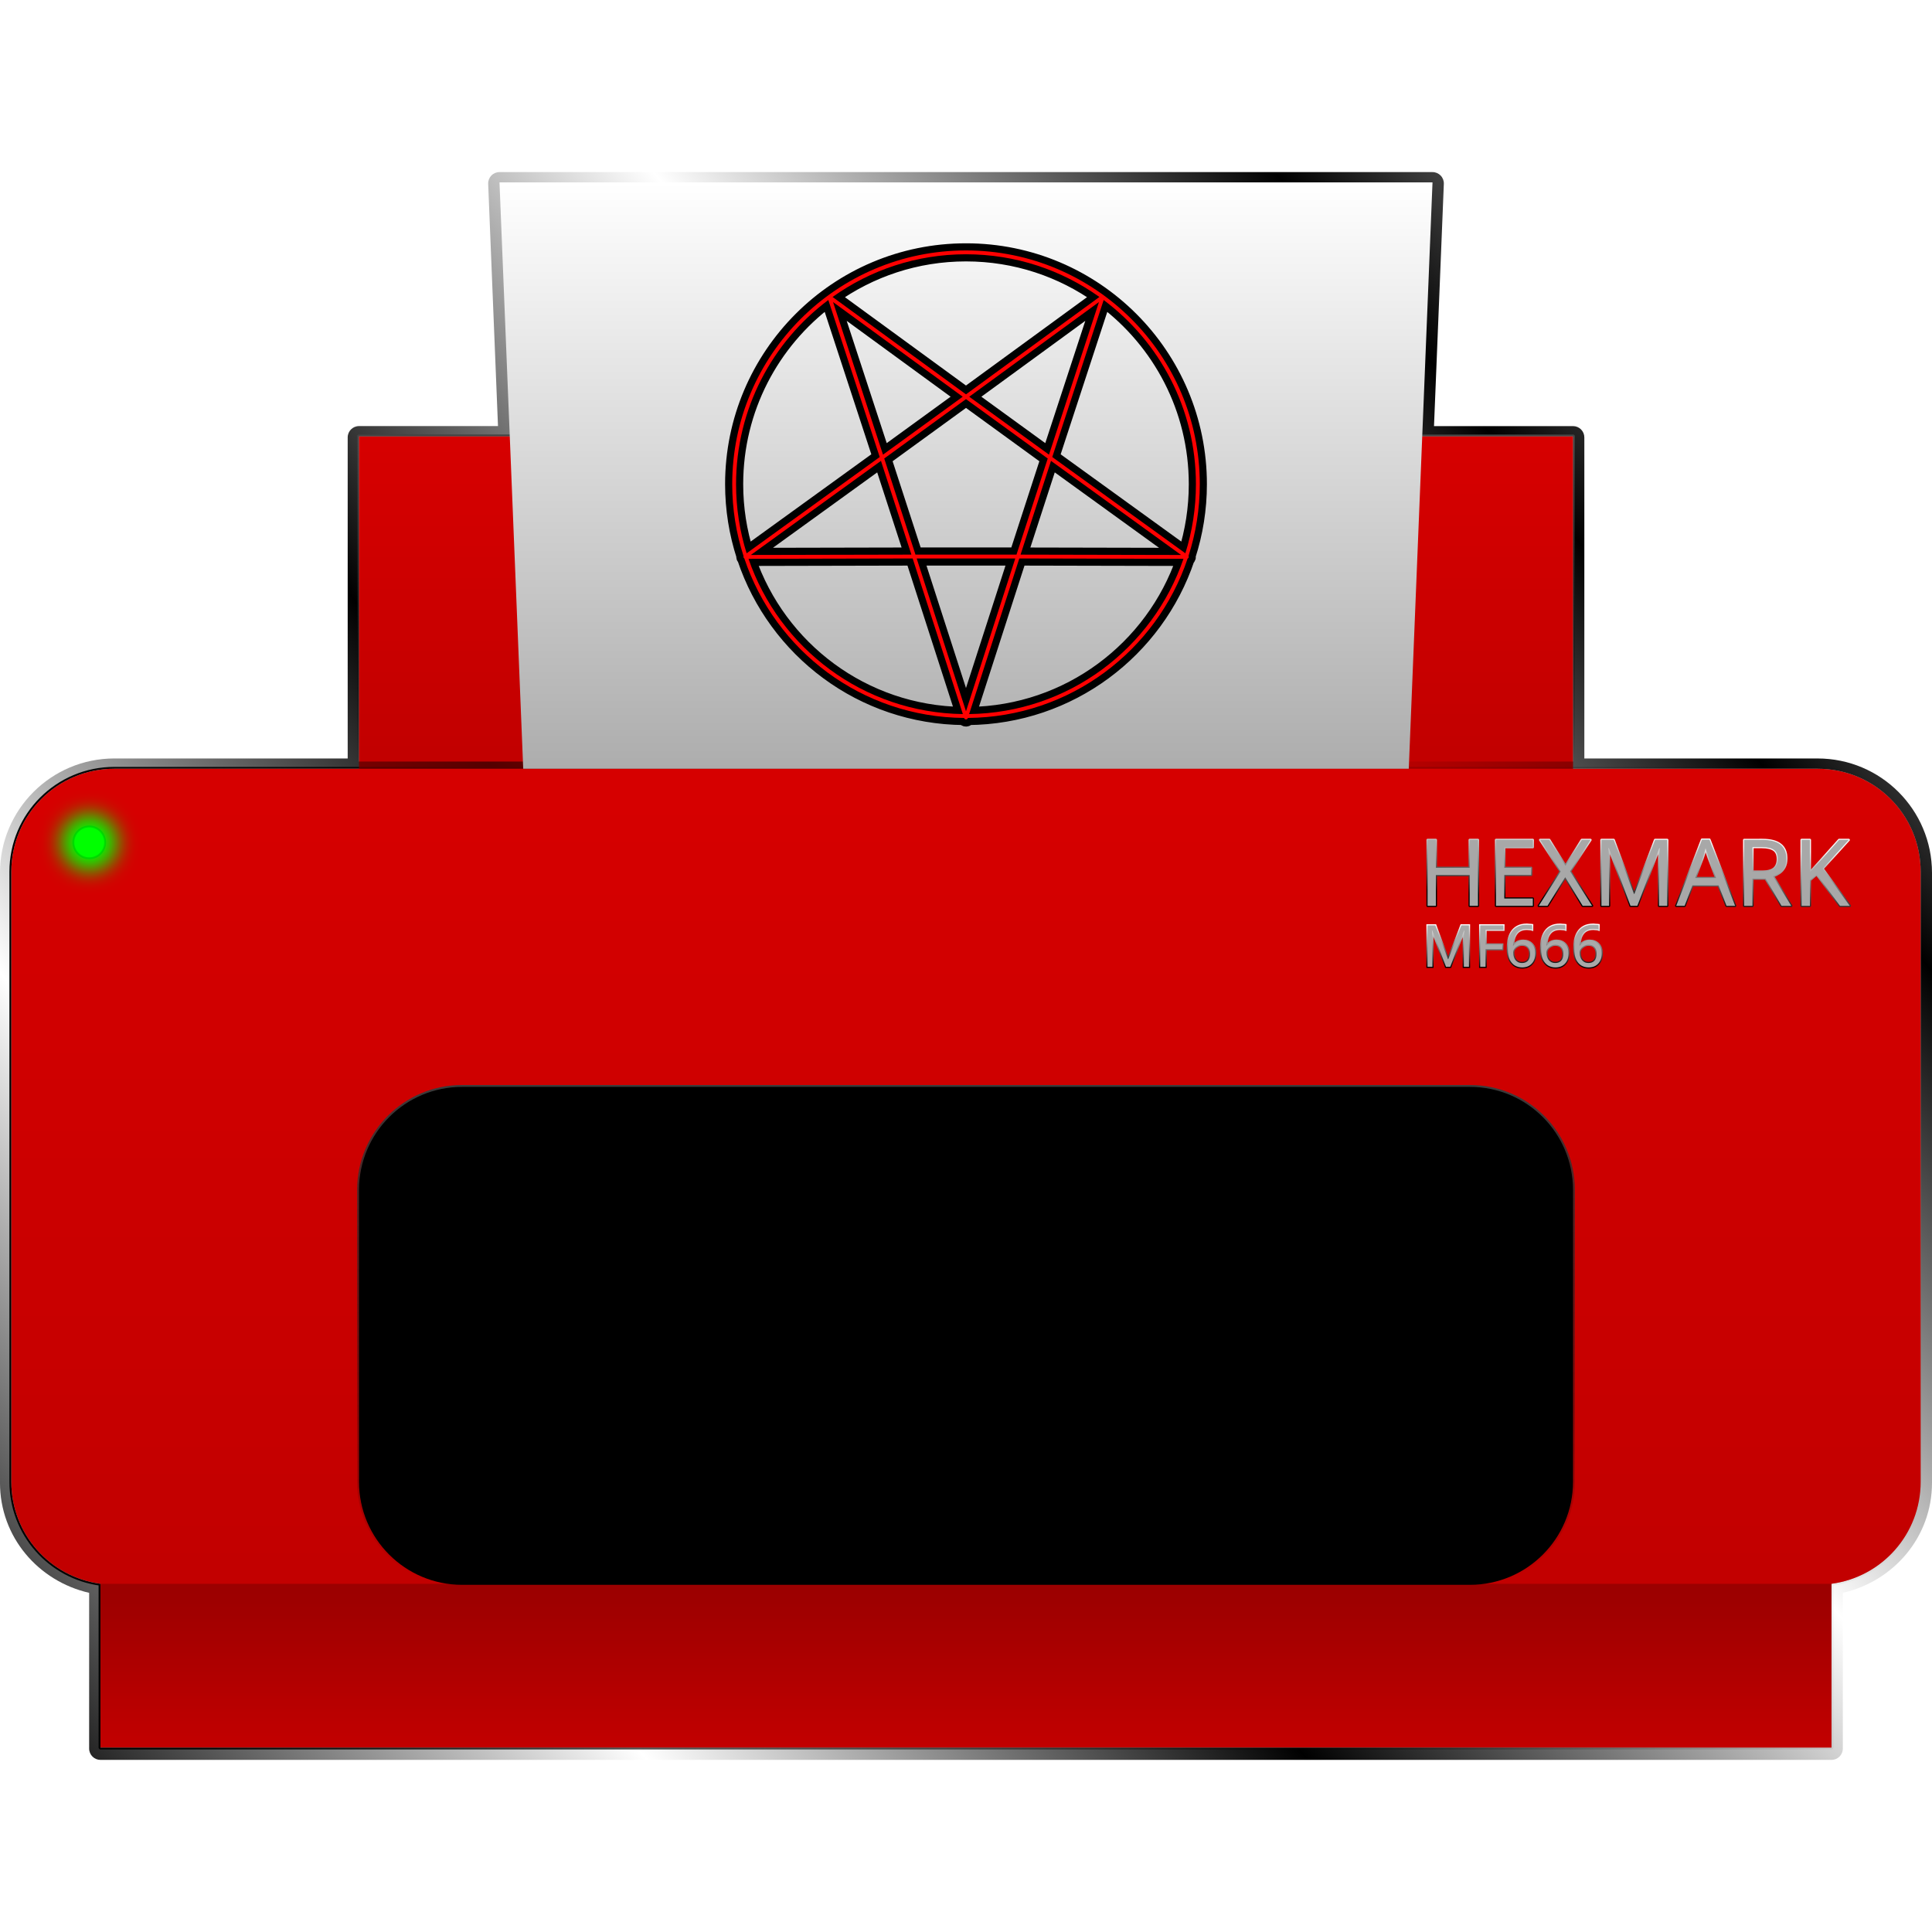
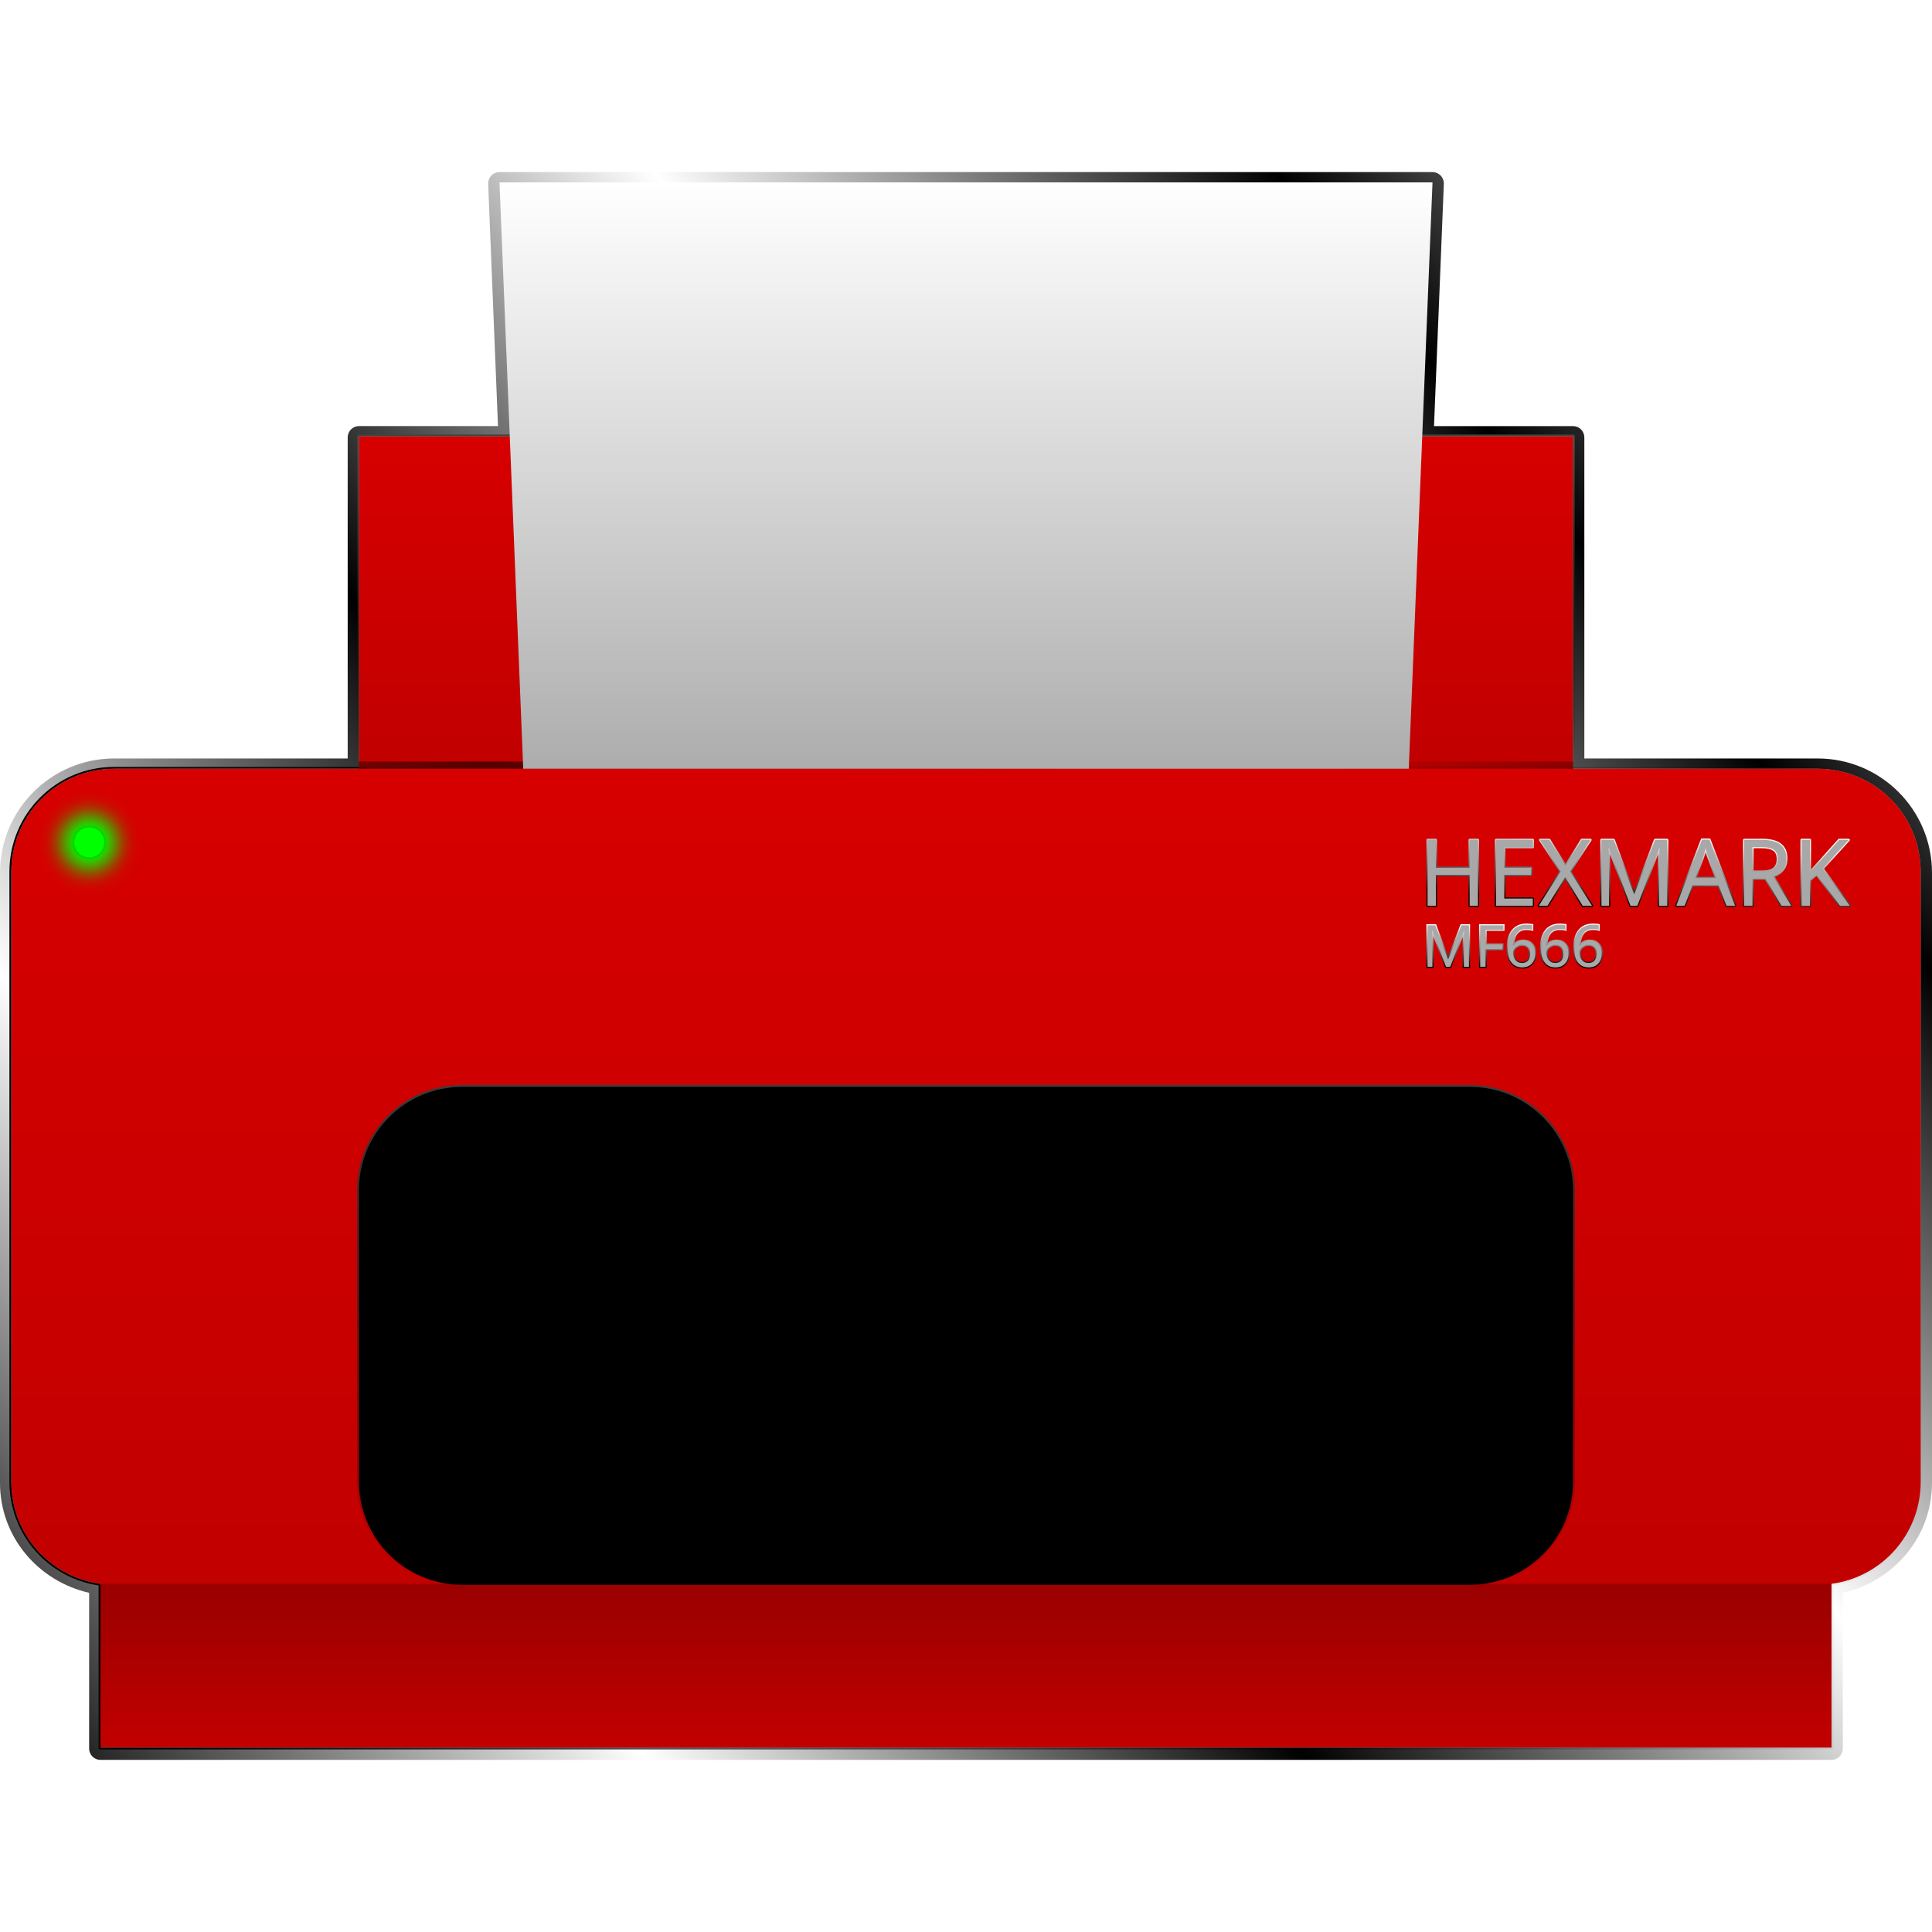
<svg xmlns="http://www.w3.org/2000/svg" xmlns:xlink="http://www.w3.org/1999/xlink" width="512" height="512" viewBox="0 0 135.467 135.467" version="1.1" id="svg5" xml:space="preserve">&gt;
  <defs id="defs2">
    <linearGradient id="linearGradient10">
      <stop style="stop-color:#000000;stop-opacity:1;" offset="0" id="stop9" />
      <stop style="stop-color:#ffffff;stop-opacity:1;" offset="1" id="stop10" />
    </linearGradient>
    <linearGradient id="linearGradient1">
      <stop style="stop-color:#000000;stop-opacity:1;" offset="0" id="stop1" />
      <stop style="stop-color:#f5f5f5;stop-opacity:1;" offset="1" id="stop2" />
    </linearGradient>
    <linearGradient id="linearGradient7">
      <stop style="stop-color:#000000;stop-opacity:1;" offset="0" id="stop7" />
      <stop style="stop-color:#000000;stop-opacity:0;" offset="1" id="stop8" />
    </linearGradient>
    <linearGradient id="linearGradient5">
      <stop style="stop-color:#c2c2c2;stop-opacity:1;" offset="0" id="stop5" />
      <stop style="stop-color:#a3a29d;stop-opacity:1;" offset="1" id="stop4" />
    </linearGradient>
    <linearGradient id="linearGradient49">
      <stop style="stop-color:#70601f;stop-opacity:1;" offset="0" id="stop51" />
      <stop style="stop-color:#decd87;stop-opacity:1;" offset="0.539" id="stop49" />
      <stop style="stop-color:#70601f;stop-opacity:1;" offset="1" id="stop50" />
    </linearGradient>
    <linearGradient id="linearGradient30">
      <stop style="stop-color:#ffffff;stop-opacity:1;" offset="0" id="stop30" />
      <stop style="stop-color:#adadad;stop-opacity:1;" offset="1" id="stop31" />
    </linearGradient>
    <linearGradient id="linearGradient28">
      <stop style="stop-color:#434343;stop-opacity:1;" offset="0.002" id="stop28" />
      <stop style="stop-color:#000000;stop-opacity:0;" offset="1" id="stop29" />
    </linearGradient>
    <linearGradient id="linearGradient26">
      <stop style="stop-color:#000000;stop-opacity:1;" offset="0" id="stop26" />
      <stop style="stop-color:#000000;stop-opacity:0;" offset="1" id="stop27" />
    </linearGradient>
    <linearGradient id="linearGradient24">
      <stop style="stop-color:#3b3b3b;stop-opacity:1;" offset="0" id="stop24" />
      <stop style="stop-color:#000000;stop-opacity:0;" offset="1" id="stop25" />
    </linearGradient>
    <linearGradient id="linearGradient19">
      <stop style="stop-color:#a3a29d;stop-opacity:1;" offset="0" id="stop19" />
      <stop style="stop-color:#c2c2c2;stop-opacity:1;" offset="1" id="stop20" />
    </linearGradient>
    <linearGradient xlink:href="#linearGradient5" id="linearGradient6" x1="67.733" y1="18.214" x2="67.733" y2="65.374" gradientUnits="userSpaceOnUse" gradientTransform="matrix(0.9882813,0,0,0.4834339,0.7937501,21.79403)" />
    <filter style="color-interpolation-filters:sRGB" id="filter6" x="-0.432" y="-0.432" width="1.864" height="1.864">
      <feGaussianBlur stdDeviation="0.723" id="feGaussianBlur6" />
    </filter>
    <clipPath clipPathUnits="userSpaceOnUse" id="clipPath16">
      <path style="color:#000000;fill:#ff0000;stroke-width:1;stroke-linecap:round;stroke-linejoin:round;-inkscape-stroke:none;paint-order:markers stroke fill" d="m -143.378,26.467 h 120.845 c 4.05,0 7.311,3.261 7.311,7.311 v 43.279 c 0,4.05 -3.261,7.311 -7.311,7.311 H -143.378 c -4.05,0 -7.311,-3.261 -7.311,-7.311 V 33.778 c 0,-4.05 3.261,-7.311 7.311,-7.311 z" id="path17" />
    </clipPath>
    <linearGradient xlink:href="#linearGradient19" id="linearGradient20" x1="67.736" y1="100.224" x2="67.736" y2="42.324" gradientUnits="userSpaceOnUse" gradientTransform="matrix(0.9882813,0,0,0.9882813,0.7937501,12.59857)" />
    <linearGradient xlink:href="#linearGradient24" id="linearGradient25" x1="67.735" y1="76.311" x2="67.732" y2="111.375" gradientUnits="userSpaceOnUse" gradientTransform="matrix(0.9882813,0,0,0.9882813,0.7916372,0.7937491)" />
    <linearGradient xlink:href="#linearGradient26" id="linearGradient27" x1="67.735" y1="111.951" x2="67.735" y2="123.184" gradientUnits="userSpaceOnUse" gradientTransform="matrix(0.9882813,0,0,0.9882813,0.7916372,0.7937491)" />
    <linearGradient xlink:href="#linearGradient28" id="linearGradient29" x1="67.735" y1="30.159" x2="67.735" y2="77.319" gradientUnits="userSpaceOnUse" gradientTransform="matrix(0.9882813,0,0,0.4834339,0.7916372,16.01951)" />
    <linearGradient xlink:href="#linearGradient30" id="linearGradient31" x1="67.735" y1="12.137" x2="67.735" y2="53.739" gradientUnits="userSpaceOnUse" gradientTransform="matrix(0.9882813,0,0,0.9882813,0.7916372,0.7937491)" />
    <clipPath clipPathUnits="userSpaceOnUse" id="clipPath47">
      <path style="color:#000000;fill:url(#linearGradient48);stroke-width:1;stroke-linecap:round;stroke-linejoin:round;-inkscape-stroke:none;paint-order:markers stroke fill" d="m 42.603,32.889 c 0,0 -2.965,0.726 -4.566,0.878 -1.6,0.153 -4.995,0 -4.995,0 v 17.598 c -0.036,-0.002 -0.072,-0.004 -0.109,-0.004 -0.794,0 -1.438,0.528 -1.438,1.179 0,0.122 0.022,0.239 0.064,0.349 -1.839,0.201 -3.007,0.498 -3.007,0.829 1.892,2e-6 15.56,0.017 17.354,0 0,-0.246 -0.649,-0.473 -1.731,-0.656 0.277,-0.275 0.441,-0.617 0.441,-0.987 0,-0.86 -0.886,-1.565 -2.014,-1.636 z" id="path48" />
    </clipPath>
    <linearGradient xlink:href="#linearGradient49" id="linearGradient48" gradientUnits="userSpaceOnUse" gradientTransform="translate(51.23259,2.730445)" x1="-22.681" y1="40.578" x2="-5.326" y2="40.578" />
    <clipPath clipPathUnits="userSpaceOnUse" id="clipPath50">
      <path style="color:#000000;fill:#a59b75;stroke-width:1;stroke-linecap:round;stroke-linejoin:round;-inkscape-stroke:none;paint-order:markers stroke fill" d="m 21.494,33.842 a 4.781,1.425 0 0 1 -4.781,1.425 4.781,1.425 0 0 1 -4.781,-1.425 4.781,1.425 0 0 1 4.781,-1.425 4.781,1.425 0 0 1 4.781,1.425 z" id="path56" />
    </clipPath>
    <clipPath clipPathUnits="userSpaceOnUse" id="clipPath59">
      <path id="path59" style="display:inline;fill:url(#linearGradient60);stroke:none;stroke-width:0.529;stroke-linecap:round;stroke-linejoin:round;paint-order:markers stroke fill" d="m 21.494,32.889 c 0,0 -2.965,0.726 -4.566,0.879 -1.6,0.153 -4.995,0 -4.995,0 v 17.598 c -0.036,-0.002 -0.072,-0.004 -0.109,-0.004 -0.794,0 -1.438,0.528 -1.438,1.179 0,0.122 0.022,0.239 0.064,0.349 -1.839,0.201 -3.007,0.498 -3.007,0.829 1.892,3e-6 15.56,0.017 17.354,0 0,-0.246 -0.649,-0.473 -1.731,-0.656 0.277,-0.275 0.441,-0.617 0.441,-0.987 0,-0.86 -0.886,-1.565 -2.014,-1.636 z" />
    </clipPath>
    <linearGradient xlink:href="#linearGradient49" id="linearGradient60" gradientUnits="userSpaceOnUse" gradientTransform="translate(30.12392,2.730447)" x1="-22.681" y1="40.578" x2="-5.326" y2="40.578" />
    <clipPath clipPathUnits="userSpaceOnUse" id="clipPath69">
      <g id="g70" style="stroke-width:1">
        <rect style="opacity:1;fill:#000000;fill-opacity:1;stroke:none;stroke-width:0.265;stroke-linecap:round;stroke-linejoin:round;paint-order:markers stroke fill" id="rect69" width="86.133" height="35.328" x="24.669" y="76.311" ry="7.313" rx="7.313" />
      </g>
    </clipPath>
    <clipPath clipPathUnits="userSpaceOnUse" id="clipPath70">
      <g id="g71" style="stroke-width:1">
        <rect style="opacity:1;fill:#000000;fill-opacity:1;stroke:none;stroke-width:0.265;stroke-linecap:round;stroke-linejoin:round;paint-order:markers stroke fill" id="rect70" width="86.133" height="35.328" x="24.669" y="76.311" ry="7.313" rx="7.313" />
      </g>
    </clipPath>
    <clipPath clipPathUnits="userSpaceOnUse" id="clipPath71">
      <g id="g72" style="stroke-width:1">
        <rect style="opacity:1;fill:#000000;fill-opacity:1;stroke:none;stroke-width:0.265;stroke-linecap:round;stroke-linejoin:round;paint-order:markers stroke fill" id="rect71" width="86.133" height="35.328" x="24.669" y="76.311" ry="7.313" rx="7.313" />
      </g>
    </clipPath>
    <clipPath clipPathUnits="userSpaceOnUse" id="clipPath72">
      <g id="g73" style="stroke-width:1">
        <rect style="opacity:1;fill:#000000;fill-opacity:1;stroke:none;stroke-width:0.265;stroke-linecap:round;stroke-linejoin:round;paint-order:markers stroke fill" id="rect72" width="86.133" height="35.328" x="24.669" y="76.311" ry="7.313" rx="7.313" />
      </g>
    </clipPath>
    <linearGradient xlink:href="#linearGradient7" id="linearGradient8" x1="0.002" y1="88.462" x2="135.469" y2="88.462" gradientUnits="userSpaceOnUse" gradientTransform="matrix(0.9882813,0,0,0.9882813,0.7916372,0.7937491)" />
    <linearGradient id="linearGradient2">
      <stop style="stop-color:#000000;stop-opacity:1;" offset="0" id="stop3" />
      <stop style="stop-color:#ffffff;stop-opacity:1;" offset="0.2" id="stop7-4" />
      <stop style="stop-color:#000000;stop-opacity:1;" offset="0.404" id="stop8-5" />
      <stop style="stop-color:#ffffff;stop-opacity:1;" offset="0.605" id="stop9-2" />
      <stop style="stop-color:#000000;stop-opacity:1;" offset="0.797" id="stop10-5" />
      <stop style="stop-color:#ffffff;stop-opacity:1;" offset="1" id="stop6" />
    </linearGradient>
    <linearGradient xlink:href="#linearGradient2" id="linearGradient47" x1="-205.785" y1="221.592" x2="-70.318" y2="110.258" gradientUnits="userSpaceOnUse" gradientTransform="translate(205.7851,-98.19142)" />
    <linearGradient xlink:href="#linearGradient10" id="linearGradient4" x1="106.201" y1="67.829" x2="106.201" y2="64.841" gradientUnits="userSpaceOnUse" />
    <linearGradient xlink:href="#linearGradient1" id="linearGradient11" gradientUnits="userSpaceOnUse" x1="114.567" y1="63.514" x2="114.9" y2="58.872" />
  </defs>
  <g id="layer1" style="display:inline">
    <path id="path45" style="display:inline;baseline-shift:baseline;overflow:visible;vector-effect:none;fill:url(#linearGradient47);stroke-linecap:round;stroke-linejoin:round;paint-order:markers stroke fill;enable-background:accumulate;stop-color:#000000" d="m 35.023,12.066 a 0.794,0.794 0 0 0 -0.793,0.826 l 0.688,16.984 h -9.746 a 0.794,0.794 0 0 0 -0.793,0.795 v 22.51 H 8.021 c -4.43,0 -8.022,3.591 -8.022,8.021 v 42.766 c 0,3.808 2.69,6.9 6.252,7.718 v 10.92 a 0.794,0.794 0 0 0 0.793,0.793 H 128.422 a 0.794,0.794 0 0 0 0.793,-0.793 v -10.92 c 3.563,-0.818 6.252,-3.91 6.252,-7.718 V 61.203 c 0,-4.43 -3.592,-8.021 -8.022,-8.021 H 111.09 v -22.51 a 0.794,0.794 0 0 0 -0.795,-0.795 h -9.746 l 0.689,-16.984 a 0.794,0.794 0 0 0 -0.795,-0.826 z" />
    <rect style="fill:url(#linearGradient6);stroke:url(#linearGradient29);stroke-width:0.265;stroke-linecap:round;stroke-linejoin:round;paint-order:markers stroke fill" id="rect5" width="85.124" height="22.799" x="25.172" y="30.599" />
    <path id="rect1" style="display:inline;fill:url(#linearGradient20);stroke:url(#linearGradient8);stroke-width:0.265;stroke-linecap:round;stroke-linejoin:round;paint-order:markers stroke fill" d="m 8.021,53.903 c -4.004,0 -7.228,3.224 -7.228,7.228 v 42.766 c 0,3.672 2.714,6.68 6.252,7.155 v 11.482 H 128.421 v -11.482 c 3.538,-0.475 6.252,-3.483 6.252,-7.155 V 61.131 c 0,-4.004 -3.224,-7.228 -7.228,-7.228 z" />
    <path id="rect2" style="display:inline;mix-blend-mode:hard-light;fill:#aa0000;stroke:none;stroke-width:0.265;stroke-linecap:round;stroke-linejoin:round;paint-order:markers stroke fill" d="M 25.172,30.599 V 53.903 H 8.021 c -4.004,0 -7.227,3.223 -7.227,7.227 v 42.766 c 0,3.672 2.713,6.68 6.251,7.155 v 11.482 H 128.421 v -11.482 c 3.538,-0.475 6.252,-3.483 6.252,-7.155 V 61.131 c 0,-4.004 -3.223,-7.227 -7.227,-7.227 H 110.295 V 30.599 Z" />
    <path id="rect4" style="fill:url(#linearGradient31);stroke-width:0.265;stroke-linecap:round;stroke-linejoin:round;paint-order:markers stroke fill" d="M 35.023 12.788 L 36.687 53.903 L 98.78 53.903 L 100.444 12.788 L 35.023 12.788 z " />
    <rect style="fill:#000000;fill-opacity:1;stroke:url(#linearGradient25);stroke-width:0.265;stroke-linecap:round;stroke-linejoin:round;paint-order:markers stroke fill" id="rect3" width="85.124" height="34.914" x="25.172" y="76.21" ry="7.228" rx="7.228" />
    <circle style="fill:#00ff00;fill-opacity:1;stroke:#000000;stroke-width:0.265;stroke-linecap:round;stroke-linejoin:round;stroke-opacity:1;paint-order:markers stroke fill" id="path6" cx="6.257" cy="59.065" r="1.046" />
    <circle style="display:inline;mix-blend-mode:normal;fill:#00ff00;fill-opacity:1;stroke:none;stroke-width:0.268;stroke-linecap:round;stroke-linejoin:round;paint-order:markers stroke fill;filter:url(#filter6)" id="circle6" cx="5.53" cy="58.963" r="2.009" transform="matrix(0.9882813,0,0,0.9882813,0.7916372,0.7937491)" />
    <rect style="opacity:0.2;fill:url(#linearGradient27);fill-opacity:1;stroke:none;stroke-width:0.529;stroke-linecap:round;stroke-linejoin:round;stroke-dasharray:none;stroke-opacity:1;paint-order:markers stroke fill" id="rect25" width="121.376" height="11.482" x="7.045" y="111.052" />
-     <path id="path31" style="color:#000000;fill:#ff0000;fill-opacity:1;stroke:#000000;stroke-width:1;stroke-linecap:round;stroke-linejoin:round;stroke-dasharray:none;stroke-opacity:1;paint-order:markers stroke fill" d="m 67.733,17.56 c -9.051,0 -16.391,7.34 -16.391,16.391 0,1.759 0.28,3.453 0.794,5.042 a 0.135,0.135 0 0 0 0.054,0.16 c 2.162,6.462 8.237,11.131 15.412,11.187 l 0.004,0.013 a 0.135,0.135 0 0 0 0.127,0.092 0.135,0.135 0 0 0 0.128,-0.092 l 0.004,-0.013 c 7.17,-0.057 13.241,-4.719 15.407,-11.174 a 0.135,0.135 0 0 0 0.064,-0.188 c 0.51,-1.584 0.789,-3.273 0.789,-5.027 0,-9.051 -7.34,-16.391 -16.391,-16.391 z m 0,0.269 c 3.489,0 6.716,1.111 9.354,2.994 l -9.355,6.828 -9.354,-6.828 c 2.638,-1.883 5.865,-2.994 9.354,-2.994 z m -9.653,3.207 3.603,11.01 -9.331,6.749 C 51.872,37.266 51.611,35.639 51.611,33.951 c 0,-5.285 2.542,-9.975 6.469,-12.915 z m 19.306,2.63e-4 c 3.927,2.94 6.469,7.63 6.469,12.915 0,1.688 -0.26,3.315 -0.741,4.844 l -9.332,-6.749 z m -18.975,0.143 9.093,6.638 -5.591,4.062 z m 18.645,0 -3.503,10.7 -5.591,-4.062 z m -9.323,6.805 5.732,4.165 -2.19,6.738 h -7.085 l -2.19,-6.738 z m 5.961,4.331 9.123,6.598 -11.258,-0.024 z m -11.923,2.63e-4 2.135,6.573 -11.258,0.024 z m 2.505,6.842 H 71.189 L 67.733,49.873 Z m -0.282,2.64e-4 3.519,10.911 C 60.536,49.975 54.634,45.453 52.484,39.183 Z m 7.477,0 11.511,0.025 C 80.833,45.453 74.931,49.975 67.953,50.069 Z" />
+     <path id="path31" style="color:#000000;display:none;fill:#ff0000;fill-opacity:1;stroke:#000000;stroke-width:1;stroke-linecap:round;stroke-linejoin:round;stroke-dasharray:none;stroke-opacity:1;paint-order:markers stroke fill" d="m 67.733,17.56 c -9.051,0 -16.391,7.34 -16.391,16.391 0,1.759 0.28,3.453 0.794,5.042 a 0.135,0.135 0 0 0 0.054,0.16 c 2.162,6.462 8.237,11.131 15.412,11.187 l 0.004,0.013 a 0.135,0.135 0 0 0 0.127,0.092 0.135,0.135 0 0 0 0.128,-0.092 l 0.004,-0.013 c 7.17,-0.057 13.241,-4.719 15.407,-11.174 a 0.135,0.135 0 0 0 0.064,-0.188 c 0.51,-1.584 0.789,-3.273 0.789,-5.027 0,-9.051 -7.34,-16.391 -16.391,-16.391 z m 0,0.269 c 3.489,0 6.716,1.111 9.354,2.994 l -9.355,6.828 -9.354,-6.828 c 2.638,-1.883 5.865,-2.994 9.354,-2.994 z m -9.653,3.207 3.603,11.01 -9.331,6.749 C 51.872,37.266 51.611,35.639 51.611,33.951 c 0,-5.285 2.542,-9.975 6.469,-12.915 z m 19.306,2.63e-4 c 3.927,2.94 6.469,7.63 6.469,12.915 0,1.688 -0.26,3.315 -0.741,4.844 l -9.332,-6.749 z m -18.975,0.143 9.093,6.638 -5.591,4.062 z m 18.645,0 -3.503,10.7 -5.591,-4.062 z m -9.323,6.805 5.732,4.165 -2.19,6.738 h -7.085 l -2.19,-6.738 z m 5.961,4.331 9.123,6.598 -11.258,-0.024 z m -11.923,2.63e-4 2.135,6.573 -11.258,0.024 z m 2.505,6.842 H 71.189 L 67.733,49.873 Z m -0.282,2.64e-4 3.519,10.911 C 60.536,49.975 54.634,45.453 52.484,39.183 Z m 7.477,0 11.511,0.025 C 80.833,45.453 74.931,49.975 67.953,50.069 Z" />
    <path d="m 103.632,63.514 h -0.583 v -2.156 h -2.369 v 2.156 h -0.583 v -4.622 h 0.583 v 1.955 h 2.369 v -1.955 h 0.583 z m 3.846,0 h -2.583 v -4.622 h 2.583 v 0.511 h -2 v 1.444 h 1.884 v 0.505 h -1.884 v 1.651 h 2 z m 4.156,0 h -0.66 l -1.224,-2.007 -1.243,2.007 h -0.615 l 1.534,-2.408 -1.437,-2.214 h 0.647 l 1.133,1.813 1.139,-1.813 h 0.615 l -1.431,2.201 z m 2.693,0 -1.521,-4.053 h -0.026 q 0.019,0.201 0.032,0.544 0.013,0.337 0.013,0.706 v 2.803 h -0.537 v -4.622 h 0.861 l 1.424,3.787 h 0.026 l 1.45,-3.787 h 0.855 v 4.622 h -0.576 v -2.842 q 0,-0.337 0.013,-0.667 0.019,-0.33 0.032,-0.537 h -0.026 l -1.541,4.046 z m 6.733,0 -0.557,-1.431 h -1.832 l -0.55,1.431 h -0.589 l 1.806,-4.642 h 0.524 l 1.8,4.642 z m -1.249,-3.347 q -0.019,-0.052 -0.065,-0.188 -0.045,-0.136 -0.091,-0.278 -0.039,-0.149 -0.065,-0.227 -0.045,0.201 -0.104,0.395 -0.058,0.188 -0.097,0.298 l -0.524,1.398 h 1.463 z m 3.761,-1.275 q 0.861,0 1.269,0.33 0.414,0.324 0.414,0.984 0,0.369 -0.136,0.615 -0.136,0.246 -0.35,0.395 -0.207,0.142 -0.44,0.227 l 1.269,2.072 h -0.68 l -1.12,-1.91 h -0.919 v 1.91 h -0.583 v -4.622 z m -0.032,0.505 h -0.66 v 1.716 h 0.693 q 0.563,0 0.822,-0.22 0.259,-0.227 0.259,-0.66 0,-0.453 -0.272,-0.641 -0.272,-0.194 -0.842,-0.194 z m 6.163,4.117 h -0.686 l -1.638,-2.208 -0.473,0.414 v 1.793 h -0.583 v -4.622 h 0.583 v 2.279 q 0.194,-0.22 0.395,-0.44 0.201,-0.22 0.401,-0.44 l 1.249,-1.398 h 0.68 l -1.832,2.013 z" id="text1" style="font-size:6.551px;line-height:1.25;display:inline;fill:#a8a8a8;fill-opacity:1;stroke:url(#linearGradient11);stroke-width:0.159;stroke-linecap:round;stroke-linejoin:round;stroke-dasharray:none;stroke-opacity:1;paint-order:markers stroke fill" aria-label="HEXMARK" />
    <text xml:space="preserve" style="font-style:normal;font-weight:normal;font-size:4.072px;line-height:1.25;font-family:sans-serif;fill:#a9a9a9;fill-opacity:1;stroke:url(#linearGradient4);stroke-width:0.159;stroke-linecap:round;stroke-dasharray:none;stroke-opacity:1;paint-order:markers stroke fill" x="99.703" y="67.788" id="text32">
      <tspan id="tspan32" style="fill:#a9a9a9;fill-opacity:1;stroke:url(#linearGradient4);stroke-width:0.159;stroke-linecap:round;stroke-dasharray:none;stroke-opacity:1;paint-order:markers stroke fill" x="99.703" y="67.788">MF666</tspan>
    </text>
  </g>
</svg>
